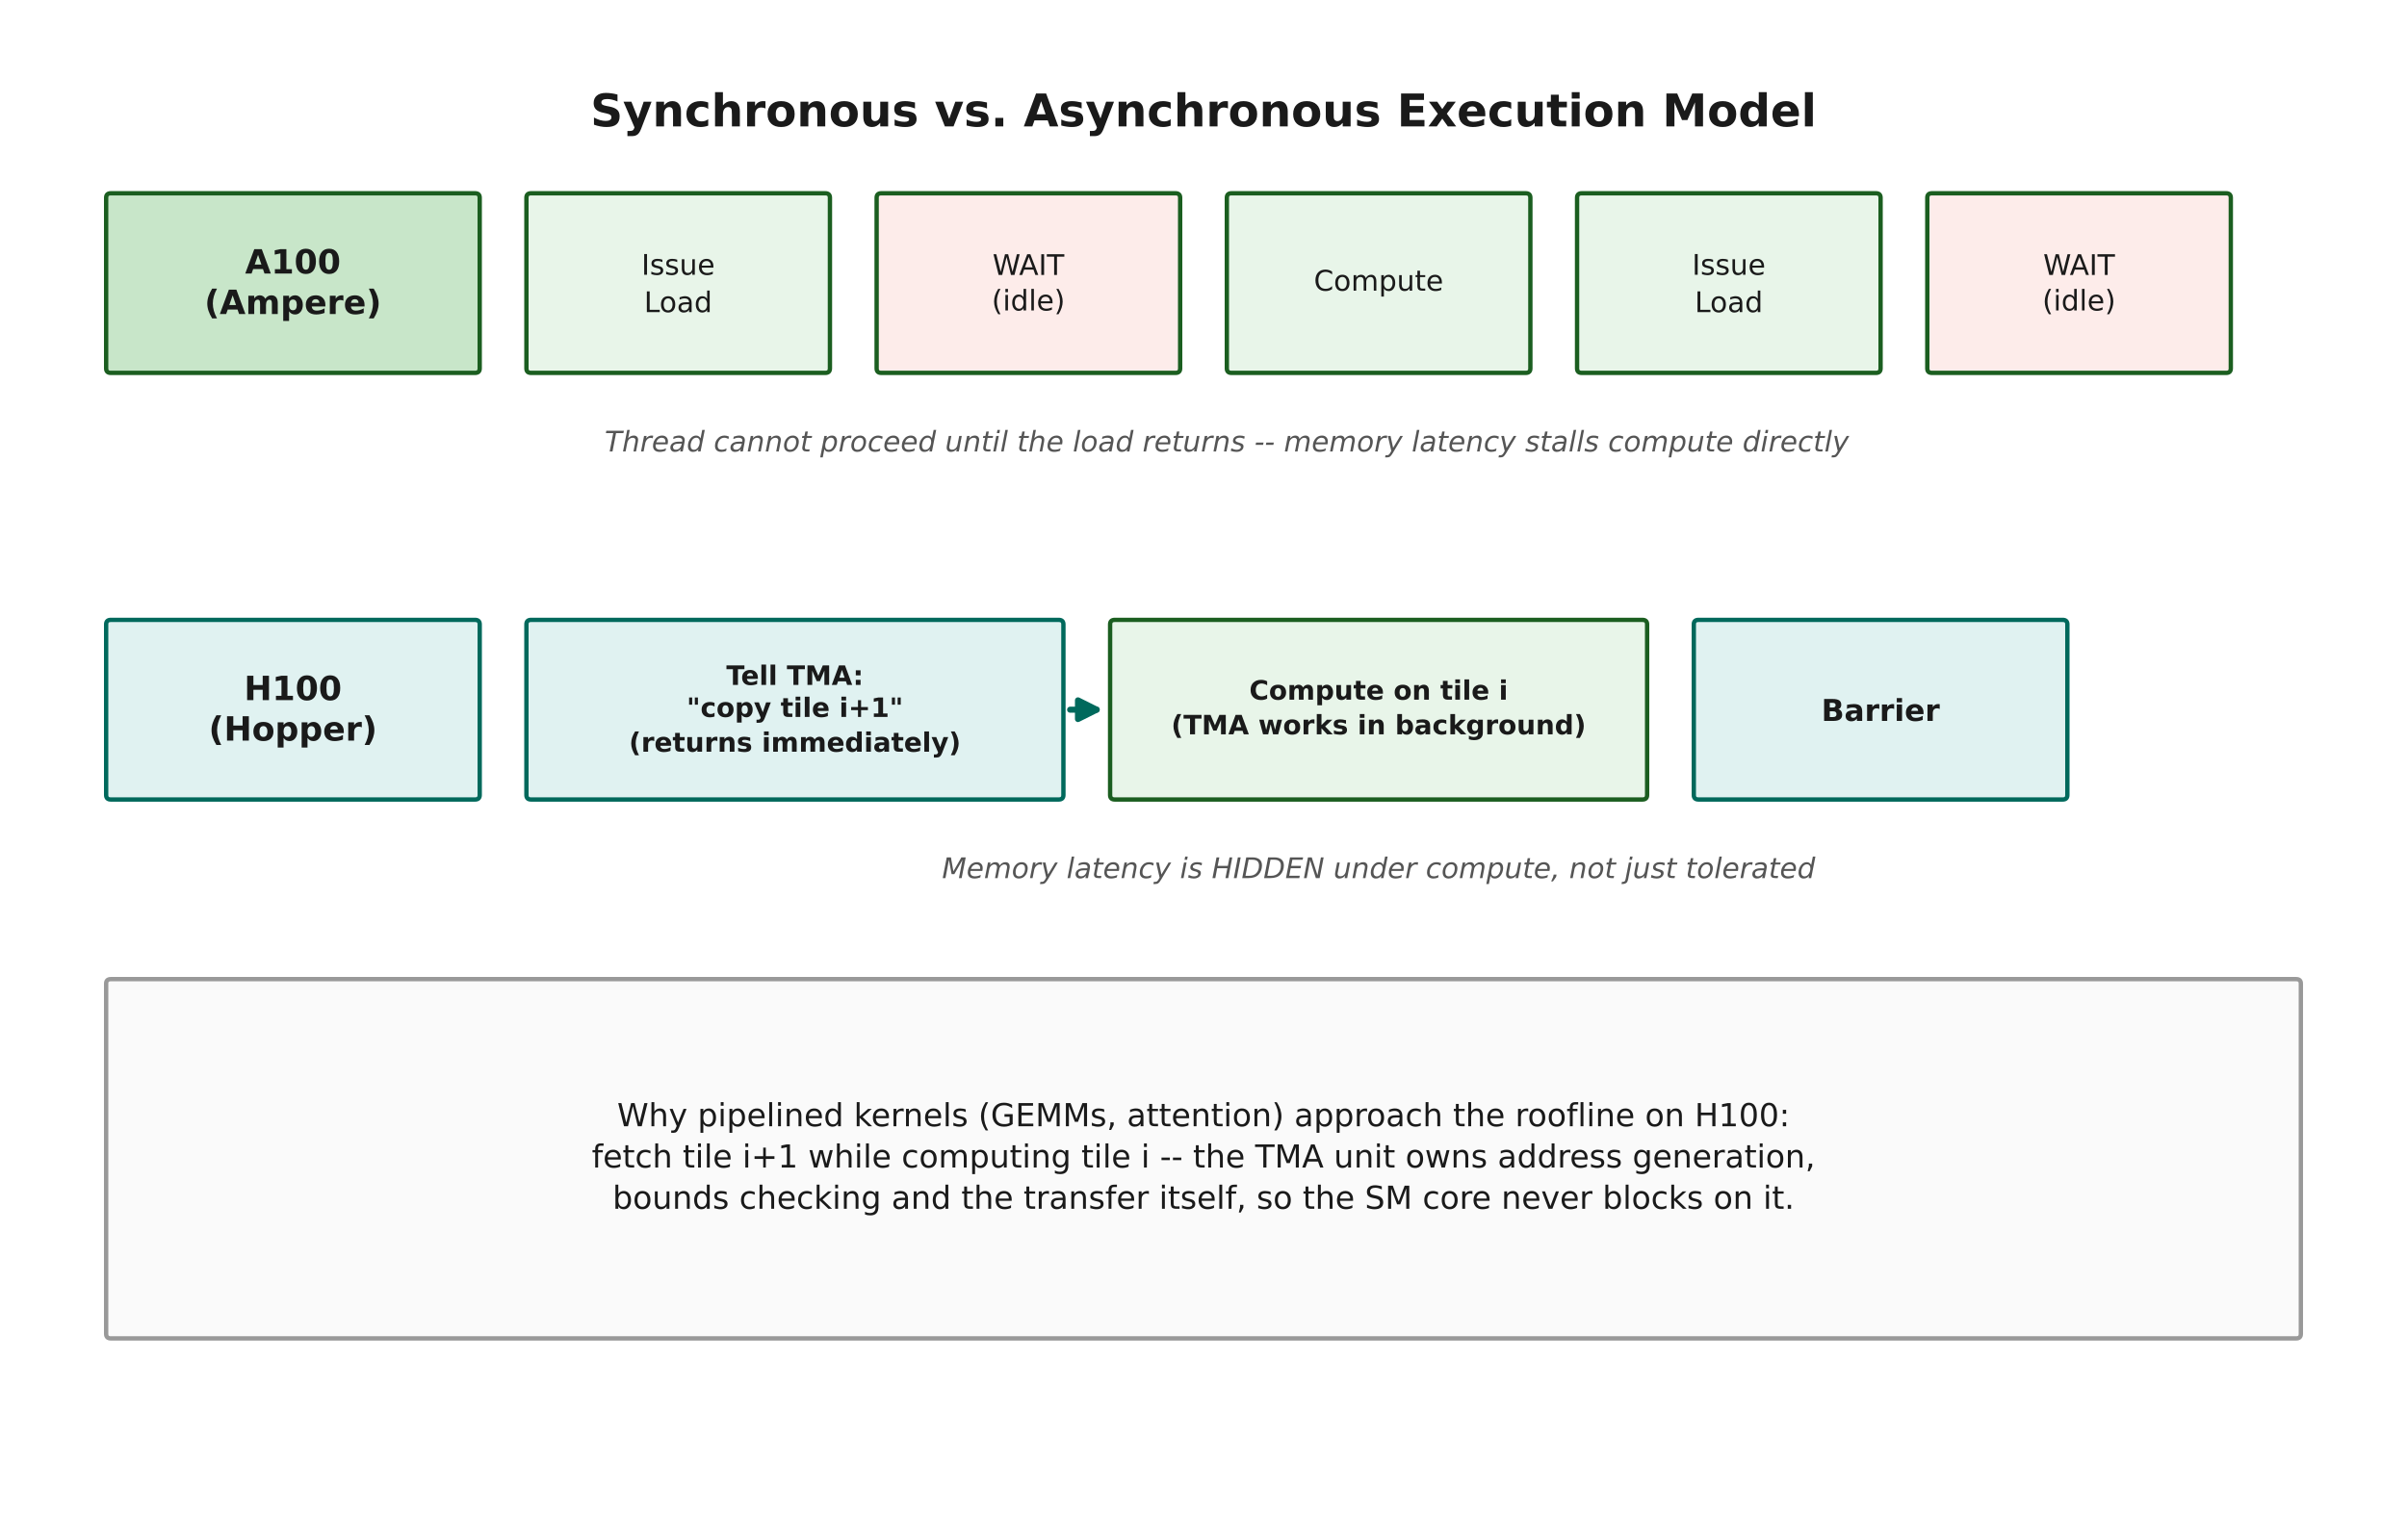
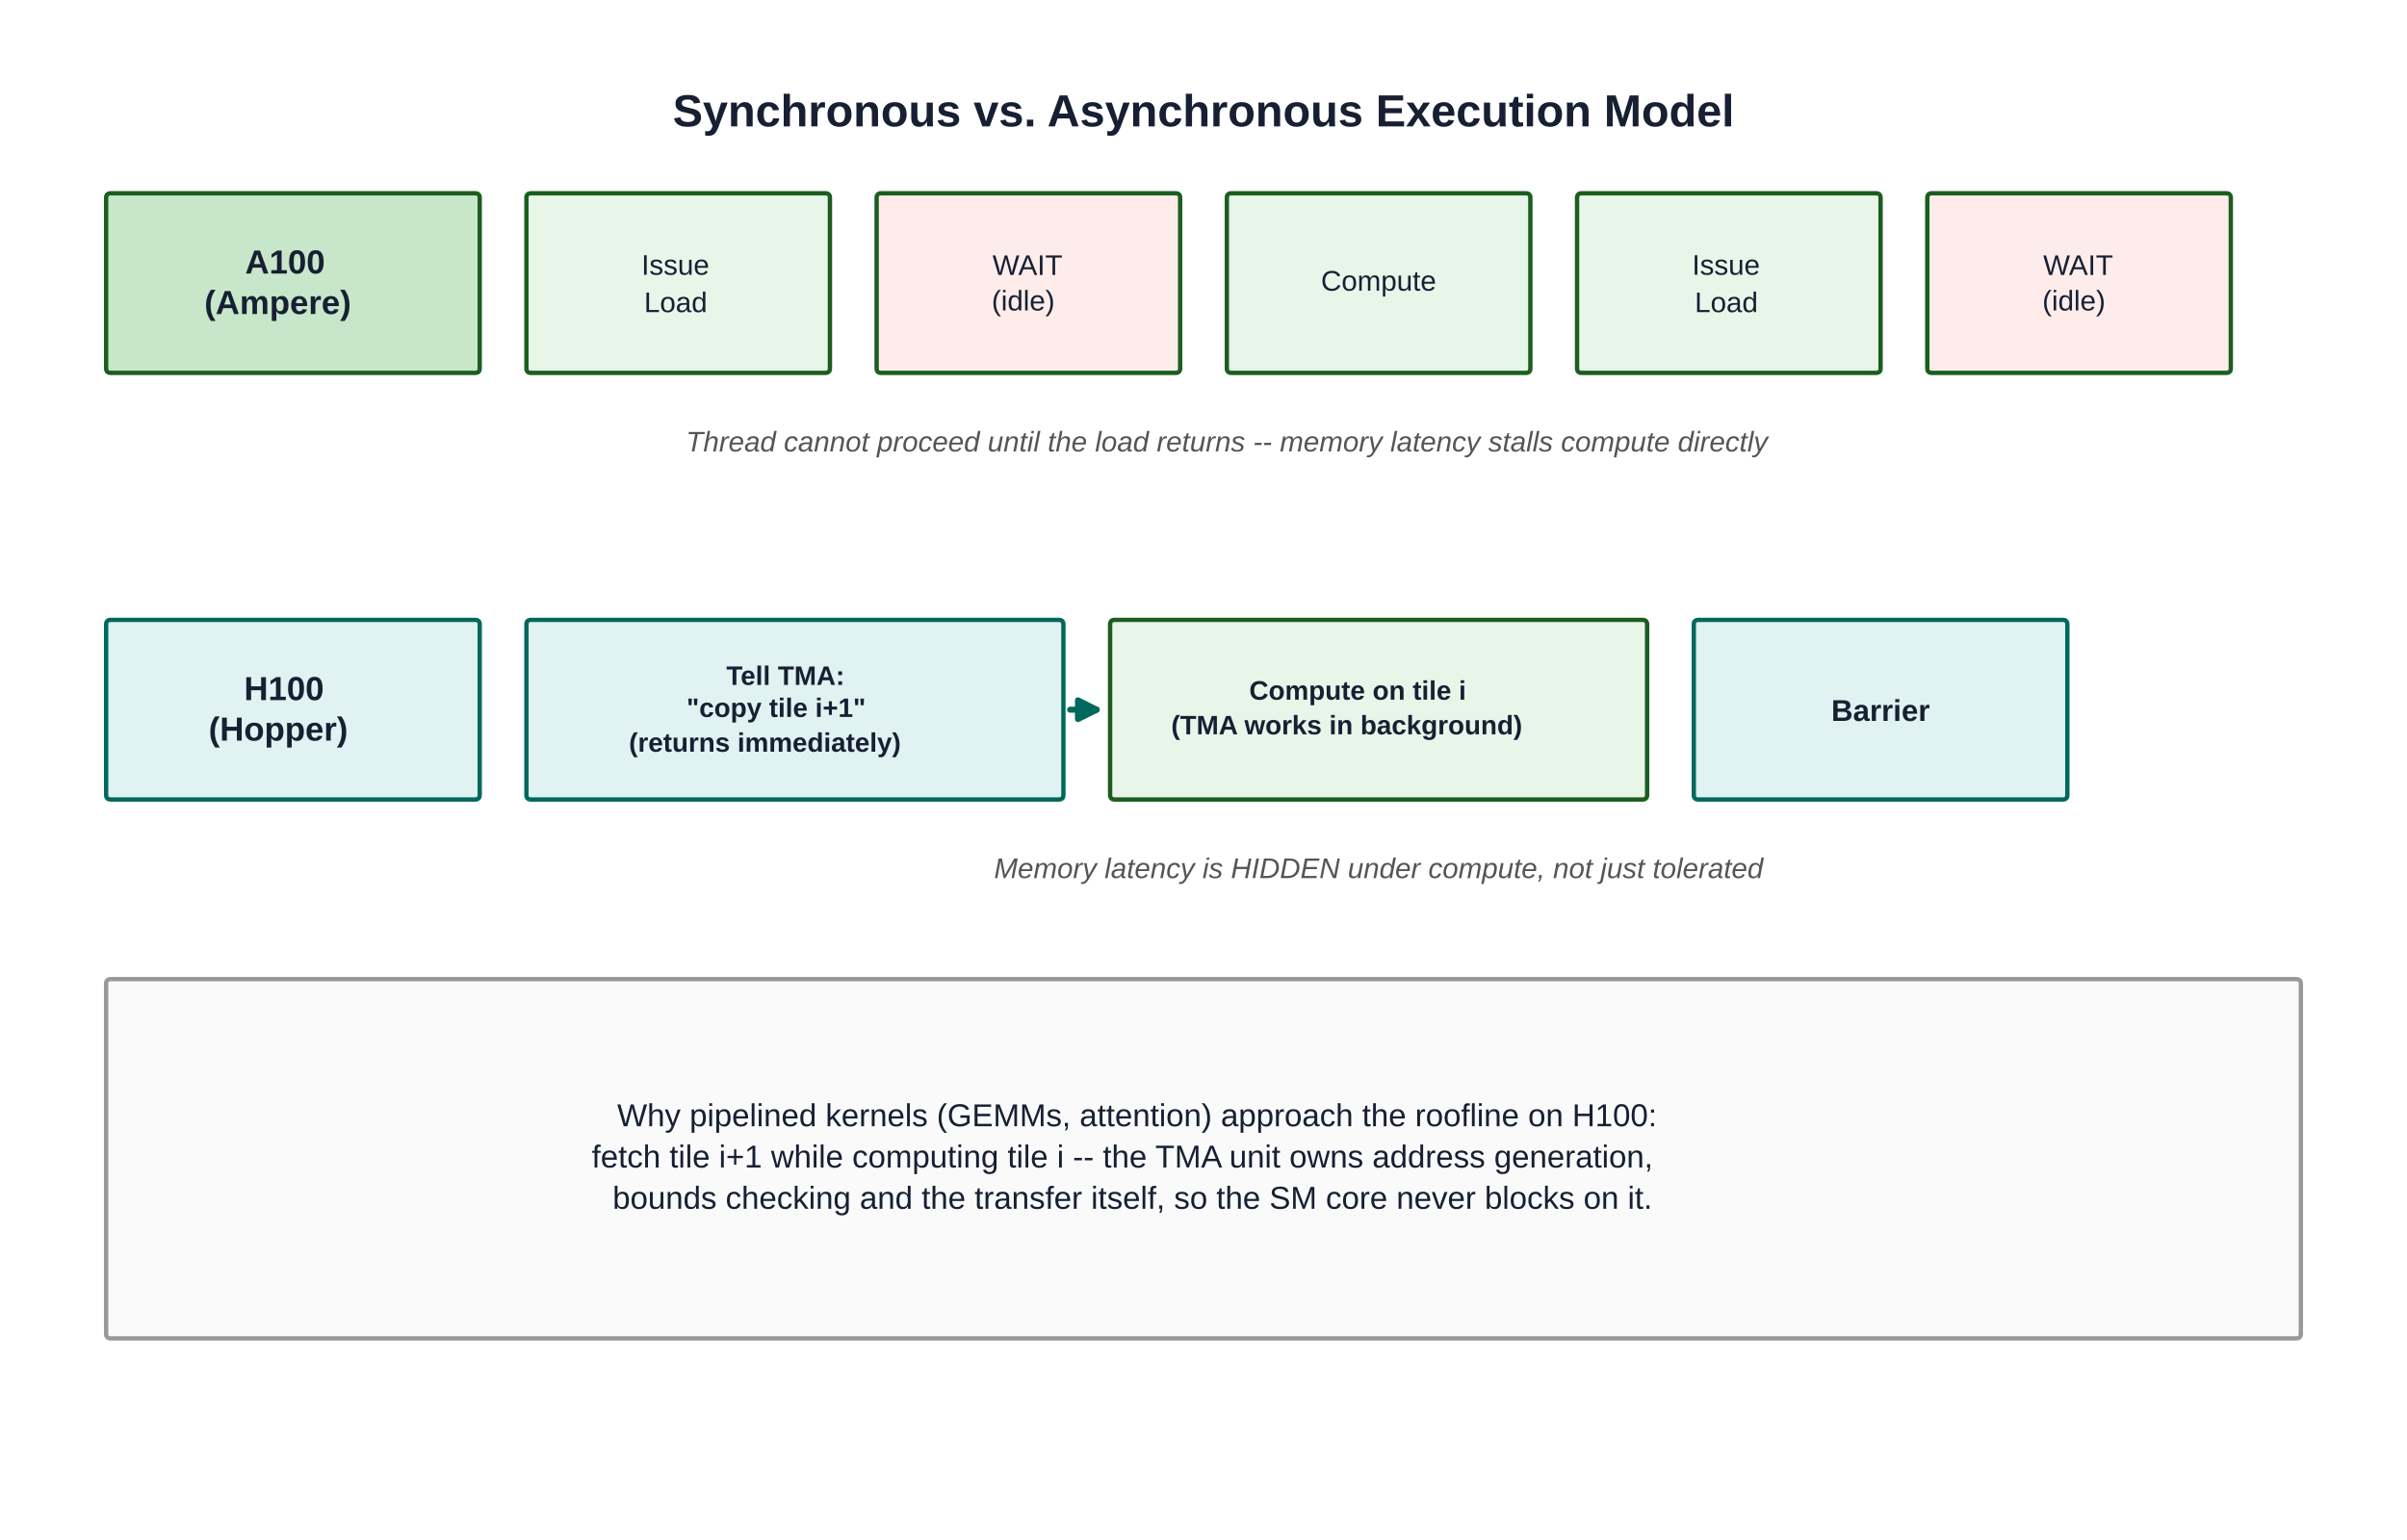
- <svg xmlns="http://www.w3.org/2000/svg" width="720pt" height="460.8pt" viewBox="0 0 720 460.8" version="1.1">
+ <svg xmlns="http://www.w3.org/2000/svg" role="img" width="720pt" height="460.8pt" viewBox="0 0 720 460.8" version="1.1">
  <defs>
    <style type="text/css">*{stroke-linejoin: round; stroke-linecap: butt}</style>
  </defs>
  <g id="figure_1">
    <g id="patch_1">
-       <path d="M 0 460.8  L 720 460.8  L 720 0  L 0 0  z " style="fill: #ffffff" />
+       <path d="M 0 460.8 L 720 460.8 L 720 0 L 0 0 z " style="fill: #ffffff" />
    </g>
    <g id="axes_1">
      <g id="patch_2">
-         <path d="M 33.149 111.578  L 142.099 111.578  Q 143.496 111.578 143.496 110.234  L 143.496 59.173  Q 143.496 57.83 142.099 57.83  L 33.149 57.83  Q 31.752 57.83 31.752 59.173  L 31.752 110.234  Q 31.752 111.578 33.149 111.578  z " clip-path="url(#p13fbca24e6)" style="fill: #c8e6c9; stroke: #1b5e20; stroke-width: 1.3; stroke-linejoin: miter" />
+         <path d="M 33.149 111.578 L 142.099 111.578 Q 143.496 111.578 143.496 110.234 L 143.496 59.173 Q 143.496 57.83 142.099 57.83 L 33.149 57.83 Q 31.752 57.83 31.752 59.173 L 31.752 110.234 Q 31.752 111.578 33.149 111.578 z " clip-path="url(#p13fbca24e6)" style="fill: #c8e6c9; stroke: #1b5e20; stroke-width: 1.3; stroke-linejoin: miter" />
      </g>
      <g id="patch_3">
-         <path d="M 158.861 111.578  L 246.859 111.578  Q 248.256 111.578 248.256 110.234  L 248.256 59.173  Q 248.256 57.83 246.859 57.83  L 158.861 57.83  Q 157.464 57.83 157.464 59.173  L 157.464 110.234  Q 157.464 111.578 158.861 111.578  z " clip-path="url(#p13fbca24e6)" style="fill: #e8f5e9; stroke: #1b5e20; stroke-width: 1.3; stroke-linejoin: miter" />
+         <path d="M 158.861 111.578 L 246.859 111.578 Q 248.256 111.578 248.256 110.234 L 248.256 59.173 Q 248.256 57.83 246.859 57.83 L 158.861 57.83 Q 157.464 57.83 157.464 59.173 L 157.464 110.234 Q 157.464 111.578 158.861 111.578 z " clip-path="url(#p13fbca24e6)" style="fill: #e8f5e9; stroke: #1b5e20; stroke-width: 1.3; stroke-linejoin: miter" />
      </g>
      <g id="patch_4">
-         <path d="M 263.621 111.578  L 351.619 111.578  Q 353.016 111.578 353.016 110.234  L 353.016 59.173  Q 353.016 57.83 351.619 57.83  L 263.621 57.83  Q 262.224 57.83 262.224 59.173  L 262.224 110.234  Q 262.224 111.578 263.621 111.578  z " clip-path="url(#p13fbca24e6)" style="fill: #fdecea; stroke: #1b5e20; stroke-width: 1.3; stroke-linejoin: miter" />
+         <path d="M 263.621 111.578 L 351.619 111.578 Q 353.016 111.578 353.016 110.234 L 353.016 59.173 Q 353.016 57.83 351.619 57.83 L 263.621 57.83 Q 262.224 57.83 262.224 59.173 L 262.224 110.234 Q 262.224 111.578 263.621 111.578 z " clip-path="url(#p13fbca24e6)" style="fill: #fdecea; stroke: #1b5e20; stroke-width: 1.3; stroke-linejoin: miter" />
      </g>
      <g id="patch_5">
-         <path d="M 368.381 111.578  L 456.379 111.578  Q 457.776 111.578 457.776 110.234  L 457.776 59.173  Q 457.776 57.83 456.379 57.83  L 368.381 57.83  Q 366.984 57.83 366.984 59.173  L 366.984 110.234  Q 366.984 111.578 368.381 111.578  z " clip-path="url(#p13fbca24e6)" style="fill: #e8f5e9; stroke: #1b5e20; stroke-width: 1.3; stroke-linejoin: miter" />
+         <path d="M 368.381 111.578 L 456.379 111.578 Q 457.776 111.578 457.776 110.234 L 457.776 59.173 Q 457.776 57.83 456.379 57.83 L 368.381 57.83 Q 366.984 57.83 366.984 59.173 L 366.984 110.234 Q 366.984 111.578 368.381 111.578 z " clip-path="url(#p13fbca24e6)" style="fill: #e8f5e9; stroke: #1b5e20; stroke-width: 1.3; stroke-linejoin: miter" />
      </g>
      <g id="patch_6">
-         <path d="M 473.141 111.578  L 561.139 111.578  Q 562.536 111.578 562.536 110.234  L 562.536 59.173  Q 562.536 57.83 561.139 57.83  L 473.141 57.83  Q 471.744 57.83 471.744 59.173  L 471.744 110.234  Q 471.744 111.578 473.141 111.578  z " clip-path="url(#p13fbca24e6)" style="fill: #e8f5e9; stroke: #1b5e20; stroke-width: 1.3; stroke-linejoin: miter" />
+         <path d="M 473.141 111.578 L 561.139 111.578 Q 562.536 111.578 562.536 110.234 L 562.536 59.173 Q 562.536 57.83 561.139 57.83 L 473.141 57.83 Q 471.744 57.83 471.744 59.173 L 471.744 110.234 Q 471.744 111.578 473.141 111.578 z " clip-path="url(#p13fbca24e6)" style="fill: #e8f5e9; stroke: #1b5e20; stroke-width: 1.3; stroke-linejoin: miter" />
      </g>
      <g id="patch_7">
-         <path d="M 577.901 111.578  L 665.899 111.578  Q 667.296 111.578 667.296 110.234  L 667.296 59.173  Q 667.296 57.83 665.899 57.83  L 577.901 57.83  Q 576.504 57.83 576.504 59.173  L 576.504 110.234  Q 576.504 111.578 577.901 111.578  z " clip-path="url(#p13fbca24e6)" style="fill: #fdecea; stroke: #1b5e20; stroke-width: 1.3; stroke-linejoin: miter" />
+         <path d="M 577.901 111.578 L 665.899 111.578 Q 667.296 111.578 667.296 110.234 L 667.296 59.173 Q 667.296 57.83 665.899 57.83 L 577.901 57.83 Q 576.504 57.83 576.504 59.173 L 576.504 110.234 Q 576.504 111.578 577.901 111.578 z " clip-path="url(#p13fbca24e6)" style="fill: #fdecea; stroke: #1b5e20; stroke-width: 1.3; stroke-linejoin: miter" />
      </g>
      <g id="patch_8">
-         <path d="M 33.149 239.229  L 142.099 239.229  Q 143.496 239.229 143.496 237.885  L 143.496 186.825  Q 143.496 185.481 142.099 185.481  L 33.149 185.481  Q 31.752 185.481 31.752 186.825  L 31.752 237.885  Q 31.752 239.229 33.149 239.229  z " clip-path="url(#p13fbca24e6)" style="fill: #e0f2f1; stroke: #00695c; stroke-width: 1.3; stroke-linejoin: miter" />
+         <path d="M 33.149 239.229 L 142.099 239.229 Q 143.496 239.229 143.496 237.885 L 143.496 186.825 Q 143.496 185.481 142.099 185.481 L 33.149 185.481 Q 31.752 185.481 31.752 186.825 L 31.752 237.885 Q 31.752 239.229 33.149 239.229 z " clip-path="url(#p13fbca24e6)" style="fill: #e0f2f1; stroke: #00695c; stroke-width: 1.3; stroke-linejoin: miter" />
      </g>
      <g id="patch_9">
-         <path d="M 158.861 239.229  L 316.699 239.229  Q 318.096 239.229 318.096 237.885  L 318.096 186.825  Q 318.096 185.481 316.699 185.481  L 158.861 185.481  Q 157.464 185.481 157.464 186.825  L 157.464 237.885  Q 157.464 239.229 158.861 239.229  z " clip-path="url(#p13fbca24e6)" style="fill: #e0f2f1; stroke: #00695c; stroke-width: 1.3; stroke-linejoin: miter" />
+         <path d="M 158.861 239.229 L 316.699 239.229 Q 318.096 239.229 318.096 237.885 L 318.096 186.825 Q 318.096 185.481 316.699 185.481 L 158.861 185.481 Q 157.464 185.481 157.464 186.825 L 157.464 237.885 Q 157.464 239.229 158.861 239.229 z " clip-path="url(#p13fbca24e6)" style="fill: #e0f2f1; stroke: #00695c; stroke-width: 1.3; stroke-linejoin: miter" />
      </g>
      <g id="patch_10">
-         <path d="M 333.461 239.229  L 491.299 239.229  Q 492.696 239.229 492.696 237.885  L 492.696 186.825  Q 492.696 185.481 491.299 185.481  L 333.461 185.481  Q 332.064 185.481 332.064 186.825  L 332.064 237.885  Q 332.064 239.229 333.461 239.229  z " clip-path="url(#p13fbca24e6)" style="fill: #e8f5e9; stroke: #1b5e20; stroke-width: 1.3; stroke-linejoin: miter" />
+         <path d="M 333.461 239.229 L 491.299 239.229 Q 492.696 239.229 492.696 237.885 L 492.696 186.825 Q 492.696 185.481 491.299 185.481 L 333.461 185.481 Q 332.064 185.481 332.064 186.825 L 332.064 237.885 Q 332.064 239.229 333.461 239.229 z " clip-path="url(#p13fbca24e6)" style="fill: #e8f5e9; stroke: #1b5e20; stroke-width: 1.3; stroke-linejoin: miter" />
      </g>
      <g id="patch_11">
-         <path d="M 508.061 239.229  L 617.011 239.229  Q 618.408 239.229 618.408 237.885  L 618.408 186.825  Q 618.408 185.481 617.011 185.481  L 508.061 185.481  Q 506.664 185.481 506.664 186.825  L 506.664 237.885  Q 506.664 239.229 508.061 239.229  z " clip-path="url(#p13fbca24e6)" style="fill: #e0f2f1; stroke: #00695c; stroke-width: 1.3; stroke-linejoin: miter" />
+         <path d="M 508.061 239.229 L 617.011 239.229 Q 618.408 239.229 618.408 237.885 L 618.408 186.825 Q 618.408 185.481 617.011 185.481 L 508.061 185.481 Q 506.664 185.481 506.664 186.825 L 506.664 237.885 Q 506.664 239.229 508.061 239.229 z " clip-path="url(#p13fbca24e6)" style="fill: #e0f2f1; stroke: #00695c; stroke-width: 1.3; stroke-linejoin: miter" />
      </g>
      <g id="patch_12">
-         <path d="M 320.098 212.355  Q 325.08 212.355 328.05 212.355  " clip-path="url(#p13fbca24e6)" style="fill: none; stroke: #00695c; stroke-width: 1.8; stroke-linecap: round" />
-         <path d="M 322.45 209.555  L 328.05 212.355  L 322.45 215.155  z " clip-path="url(#p13fbca24e6)" style="fill: #00695c; stroke: #00695c; stroke-width: 1.8; stroke-linecap: round" />
+         <path d="M 320.098 212.355 Q 325.08 212.355 328.05 212.355 " clip-path="url(#p13fbca24e6)" style="fill: none; stroke: #00695c; stroke-width: 1.8; stroke-linecap: round" />
+         <path d="M 322.45 209.555 L 328.05 212.355 L 322.45 215.155 z " clip-path="url(#p13fbca24e6)" style="fill: #00695c; stroke: #00695c; stroke-width: 1.8; stroke-linecap: round" />
      </g>
      <g id="patch_13">
-         <path d="M 33.149 400.473  L 686.851 400.473  Q 688.248 400.473 688.248 399.129  L 688.248 294.321  Q 688.248 292.977 686.851 292.977  L 33.149 292.977  Q 31.752 292.977 31.752 294.321  L 31.752 399.129  Q 31.752 400.473 33.149 400.473  z " clip-path="url(#p13fbca24e6)" style="fill: #fafafa; stroke: #999999; stroke-width: 1.3; stroke-linejoin: miter" />
+         <path d="M 33.149 400.473 L 686.851 400.473 Q 688.248 400.473 688.248 399.129 L 688.248 294.321 Q 688.248 292.977 686.851 292.977 L 33.149 292.977 Q 31.752 292.977 31.752 294.321 L 31.752 399.129 Q 31.752 400.473 33.149 400.473 z " clip-path="url(#p13fbca24e6)" style="fill: #fafafa; stroke: #999999; stroke-width: 1.3; stroke-linejoin: miter" />
      </g>
      <g id="text_1">
-         <text style="font-weight: 700; font-size: 13.5px; font-family: 'DejaVu Sans'; text-anchor: middle; fill: #1a1a1a" x="360" y="37.822" transform="rotate(-0 360 37.82211)">Synchronous vs. Asynchronous Execution Model</text>
+         <text style="font-weight: 700; font-size: 13.5px; font-family: Arial, 'Liberation Sans', 'DejaVu Sans', sans-serif; text-anchor: middle; fill: #172033" x="360" y="37.822" transform="rotate(-0 360 37.82211)">Synchronous vs. Asynchronous Execution Model</text>
      </g>
      <g id="text_2">
-         <text style="font-weight: 700; font-size: 10px; font-family: 'DejaVu Sans'; fill: #1a1a1a" transform="translate(73.31775 81.84334)">A100</text>
-         <text style="font-weight: 700; font-size: 10px; font-family: 'DejaVu Sans'; fill: #1a1a1a" transform="translate(61.14666 93.95741)">(Ampere)</text>
+         <text style="font-weight: 700; font-size: 10px; font-family: Arial, 'Liberation Sans', 'DejaVu Sans', sans-serif; fill: #172033" transform="translate(73.31775 81.84334)">A100</text>
+         <text style="font-weight: 700; font-size: 10px; font-family: Arial, 'Liberation Sans', 'DejaVu Sans', sans-serif; fill: #172033" transform="translate(61.14666 93.95741)">(Ampere)</text>
      </g>
      <g id="text_3">
-         <text style="font-size: 8.5px; font-family: 'DejaVu Sans'; fill: #1a1a1a" transform="translate(191.8698 82.21659)">Issue</text>
-         <text style="font-size: 8.5px; font-family: 'DejaVu Sans'; fill: #1a1a1a" transform="translate(192.6633 93.39741)">Load</text>
+         <text style="font-size: 8.5px; font-family: Arial, 'Liberation Sans', 'DejaVu Sans', sans-serif; fill: #172033" transform="translate(191.8698 82.21659)">Issue</text>
+         <text style="font-size: 8.5px; font-family: Arial, 'Liberation Sans', 'DejaVu Sans', sans-serif; fill: #172033" transform="translate(192.6633 93.39741)">Load</text>
      </g>
      <g id="text_4">
-         <text style="font-size: 8.5px; font-family: 'DejaVu Sans'; fill: #1a1a1a" transform="translate(296.8934 82.27702)">WAIT</text>
-         <text style="font-size: 8.5px; font-family: 'DejaVu Sans'; fill: #1a1a1a" transform="translate(296.6291 92.89737)">(idle)</text>
+         <text style="font-size: 8.5px; font-family: Arial, 'Liberation Sans', 'DejaVu Sans', sans-serif; fill: #172033" transform="translate(296.8934 82.27702)">WAIT</text>
+         <text style="font-size: 8.5px; font-family: Arial, 'Liberation Sans', 'DejaVu Sans', sans-serif; fill: #172033" transform="translate(296.6291 92.89737)">(idle)</text>
      </g>
      <g id="text_5">
-         <text style="font-size: 8.5px; font-family: 'DejaVu Sans'; text-anchor: middle; fill: #1a1a1a" x="412.38" y="86.974" transform="rotate(-0 412.38 86.97393)">Compute</text>
+         <text style="font-size: 8.5px; font-family: Arial, 'Liberation Sans', 'DejaVu Sans', sans-serif; text-anchor: middle; fill: #172033" x="412.38" y="86.974" transform="rotate(-0 412.38 86.97393)">Compute</text>
      </g>
      <g id="text_6">
-         <text style="font-size: 8.5px; font-family: 'DejaVu Sans'; fill: #1a1a1a" transform="translate(506.1498 82.21659)">Issue</text>
-         <text style="font-size: 8.5px; font-family: 'DejaVu Sans'; fill: #1a1a1a" transform="translate(506.9433 93.39741)">Load</text>
+         <text style="font-size: 8.5px; font-family: Arial, 'Liberation Sans', 'DejaVu Sans', sans-serif; fill: #172033" transform="translate(506.1498 82.21659)">Issue</text>
+         <text style="font-size: 8.5px; font-family: Arial, 'Liberation Sans', 'DejaVu Sans', sans-serif; fill: #172033" transform="translate(506.9433 93.39741)">Load</text>
      </g>
      <g id="text_7">
-         <text style="font-size: 8.5px; font-family: 'DejaVu Sans'; fill: #1a1a1a" transform="translate(611.1734 82.27702)">WAIT</text>
-         <text style="font-size: 8.5px; font-family: 'DejaVu Sans'; fill: #1a1a1a" transform="translate(610.9091 92.89737)">(idle)</text>
+         <text style="font-size: 8.5px; font-family: Arial, 'Liberation Sans', 'DejaVu Sans', sans-serif; fill: #172033" transform="translate(611.1734 82.27702)">WAIT</text>
+         <text style="font-size: 8.5px; font-family: Arial, 'Liberation Sans', 'DejaVu Sans', sans-serif; fill: #172033" transform="translate(610.9091 92.89737)">(idle)</text>
      </g>
      <g id="text_8">
-         <text style="font-style: italic; font-size: 8.5px; font-family: 'DejaVu Sans'; text-anchor: middle; fill: #555555" x="366.984" y="135.092" transform="rotate(-0 366.984 135.0923)">Thread cannot proceed until the load returns -- memory latency stalls compute directly</text>
+         <text style="font-style: italic; font-size: 8.5px; font-family: Arial, 'Liberation Sans', 'DejaVu Sans', sans-serif; text-anchor: middle; fill: #555555" x="366.984" y="135.092" transform="rotate(-0 366.984 135.0923)">Thread cannot proceed until the load returns -- memory latency stalls compute directly</text>
      </g>
      <g id="text_9">
-         <text style="font-weight: 700; font-size: 10px; font-family: 'DejaVu Sans'; fill: #1a1a1a" transform="translate(73.00291 209.4948)">H100</text>
-         <text style="font-weight: 700; font-size: 10px; font-family: 'DejaVu Sans'; fill: #1a1a1a" transform="translate(62.41931 221.6089)">(Hopper)</text>
+         <text style="font-weight: 700; font-size: 10px; font-family: Arial, 'Liberation Sans', 'DejaVu Sans', sans-serif; fill: #172033" transform="translate(73.00291 209.4948)">H100</text>
+         <text style="font-weight: 700; font-size: 10px; font-family: Arial, 'Liberation Sans', 'DejaVu Sans', sans-serif; fill: #172033" transform="translate(62.41931 221.6089)">(Hopper)</text>
      </g>
      <g id="text_10">
-         <text style="font-weight: 700; font-size: 8px; font-family: 'DejaVu Sans'; fill: #1a1a1a" transform="translate(217.2556 204.9375)">Tell TMA:</text>
-         <text style="font-weight: 700; font-size: 8px; font-family: 'DejaVu Sans'; fill: #1a1a1a" transform="translate(205.3638 214.5312)">"copy tile i+1"</text>
-         <text style="font-weight: 700; font-size: 8px; font-family: 'DejaVu Sans'; fill: #1a1a1a" transform="translate(188.1275 224.9313)">(returns immediately)</text>
+         <text style="font-weight: 700; font-size: 8px; font-family: Arial, 'Liberation Sans', 'DejaVu Sans', sans-serif; fill: #172033" transform="translate(217.2556 204.9375)">Tell TMA:</text>
+         <text style="font-weight: 700; font-size: 8px; font-family: Arial, 'Liberation Sans', 'DejaVu Sans', sans-serif; fill: #172033" transform="translate(205.3638 214.5312)">"copy tile i+1"</text>
+         <text style="font-weight: 700; font-size: 8px; font-family: Arial, 'Liberation Sans', 'DejaVu Sans', sans-serif; fill: #172033" transform="translate(188.1275 224.9313)">(returns immediately)</text>
      </g>
      <g id="text_11">
-         <text style="font-weight: 700; font-size: 8px; font-family: 'DejaVu Sans'; fill: #1a1a1a" transform="translate(373.6806 209.3625)">Compute on tile i</text>
-         <text style="font-weight: 700; font-size: 8px; font-family: 'DejaVu Sans'; fill: #1a1a1a" transform="translate(350.33 219.7312)">(TMA works in background)</text>
+         <text style="font-weight: 700; font-size: 8px; font-family: Arial, 'Liberation Sans', 'DejaVu Sans', sans-serif; fill: #172033" transform="translate(373.6806 209.3625)">Compute on tile i</text>
+         <text style="font-weight: 700; font-size: 8px; font-family: Arial, 'Liberation Sans', 'DejaVu Sans', sans-serif; fill: #172033" transform="translate(350.33 219.7312)">(TMA works in background)</text>
      </g>
      <g id="text_12">
-         <text style="font-weight: 700; font-size: 9px; font-family: 'DejaVu Sans'; text-anchor: middle; fill: #1a1a1a" x="562.536" y="215.71" transform="rotate(-0 562.536 215.7103)">Barrier</text>
+         <text style="font-weight: 700; font-size: 9px; font-family: Arial, 'Liberation Sans', 'DejaVu Sans', sans-serif; text-anchor: middle; fill: #172033" x="562.536" y="215.71" transform="rotate(-0 562.536 215.7103)">Barrier</text>
      </g>
      <g id="text_13">
-         <text style="font-style: italic; font-size: 8.5px; font-family: 'DejaVu Sans'; text-anchor: middle; fill: #555555" x="412.38" y="262.744" transform="rotate(-0 412.38 262.7437)">Memory latency is HIDDEN under compute, not just tolerated</text>
+         <text style="font-style: italic; font-size: 8.5px; font-family: Arial, 'Liberation Sans', 'DejaVu Sans', sans-serif; text-anchor: middle; fill: #555555" x="412.38" y="262.744" transform="rotate(-0 412.38 262.7437)">Memory latency is HIDDEN under compute, not just tolerated</text>
      </g>
      <g id="text_14">
-         <text style="font-size: 9.5px; font-family: 'DejaVu Sans'; fill: #1a1a1a" transform="translate(184.6122 336.9964)">Why pipelined kernels (GEMMs, attention) approach the roofline on H100:</text>
-         <text style="font-size: 9.5px; font-family: 'DejaVu Sans'; fill: #1a1a1a" transform="translate(177.0166 349.3464)">fetch tile i+1 while computing tile i -- the TMA unit owns address generation,</text>
-         <text style="font-size: 9.5px; font-family: 'DejaVu Sans'; fill: #1a1a1a" transform="translate(183.2347 361.6964)">bounds checking and the transfer itself, so the SM core never blocks on it.</text>
+         <text style="font-size: 9.5px; font-family: Arial, 'Liberation Sans', 'DejaVu Sans', sans-serif; fill: #172033" transform="translate(184.6122 336.9964)">Why pipelined kernels (GEMMs, attention) approach the roofline on H100:</text>
+         <text style="font-size: 9.5px; font-family: Arial, 'Liberation Sans', 'DejaVu Sans', sans-serif; fill: #172033" transform="translate(177.0166 349.3464)">fetch tile i+1 while computing tile i -- the TMA unit owns address generation,</text>
+         <text style="font-size: 9.5px; font-family: Arial, 'Liberation Sans', 'DejaVu Sans', sans-serif; fill: #172033" transform="translate(183.2347 361.6964)">bounds checking and the transfer itself, so the SM core never blocks on it.</text>
      </g>
    </g>
  </g>
  <defs>
    <clipPath id="p13fbca24e6">
      <rect x="10.8" y="10.8" width="698.4" height="429.984" />
    </clipPath>
  </defs>
</svg>
